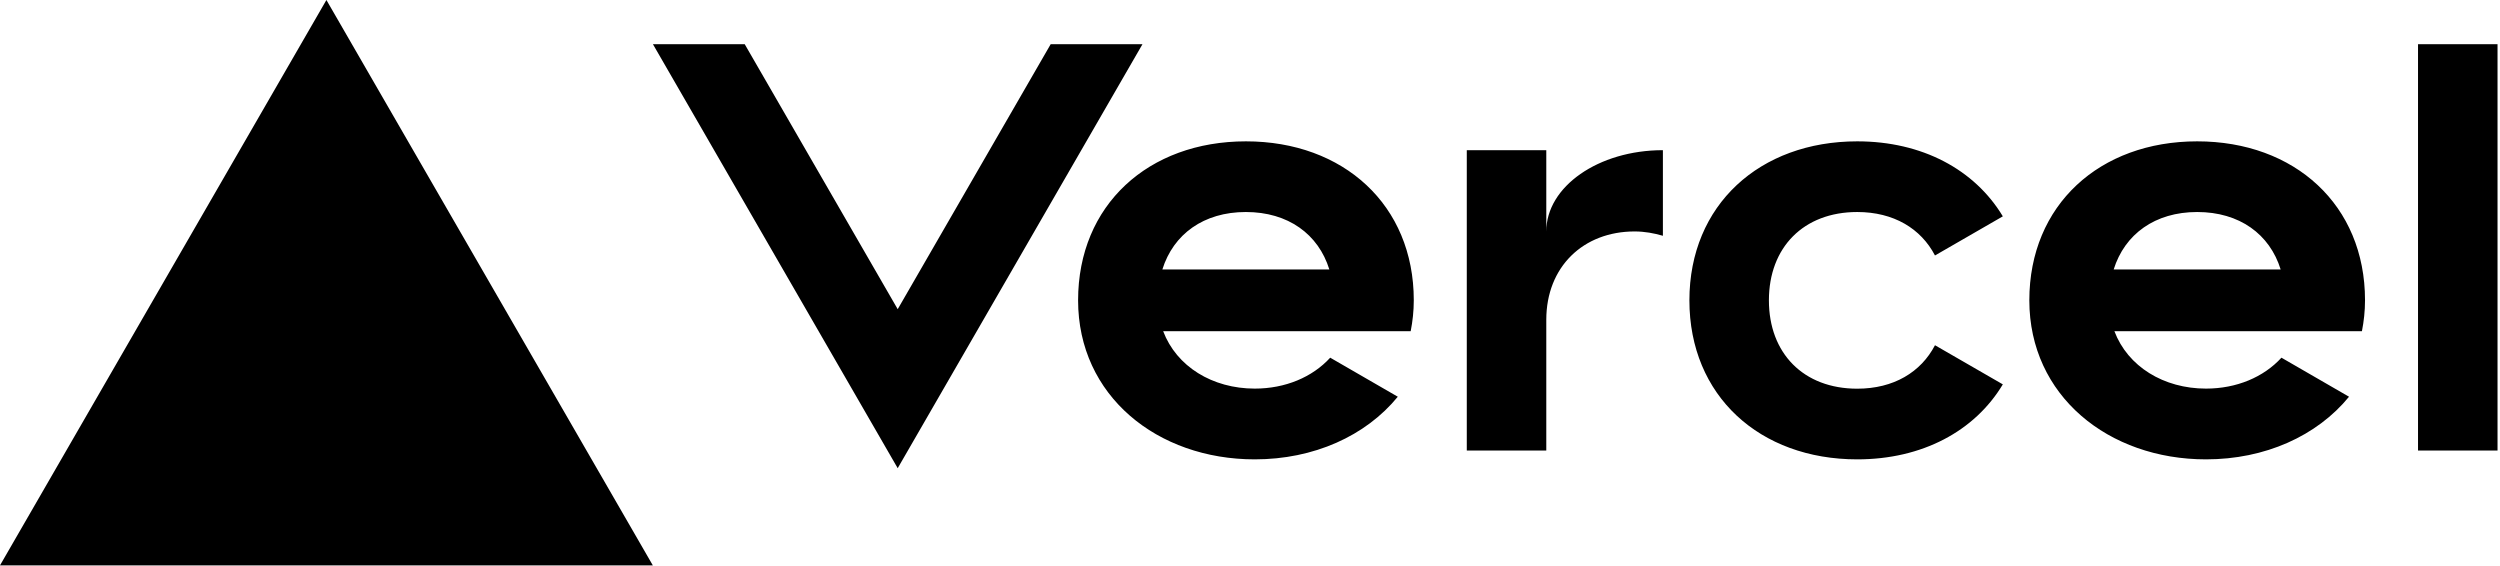
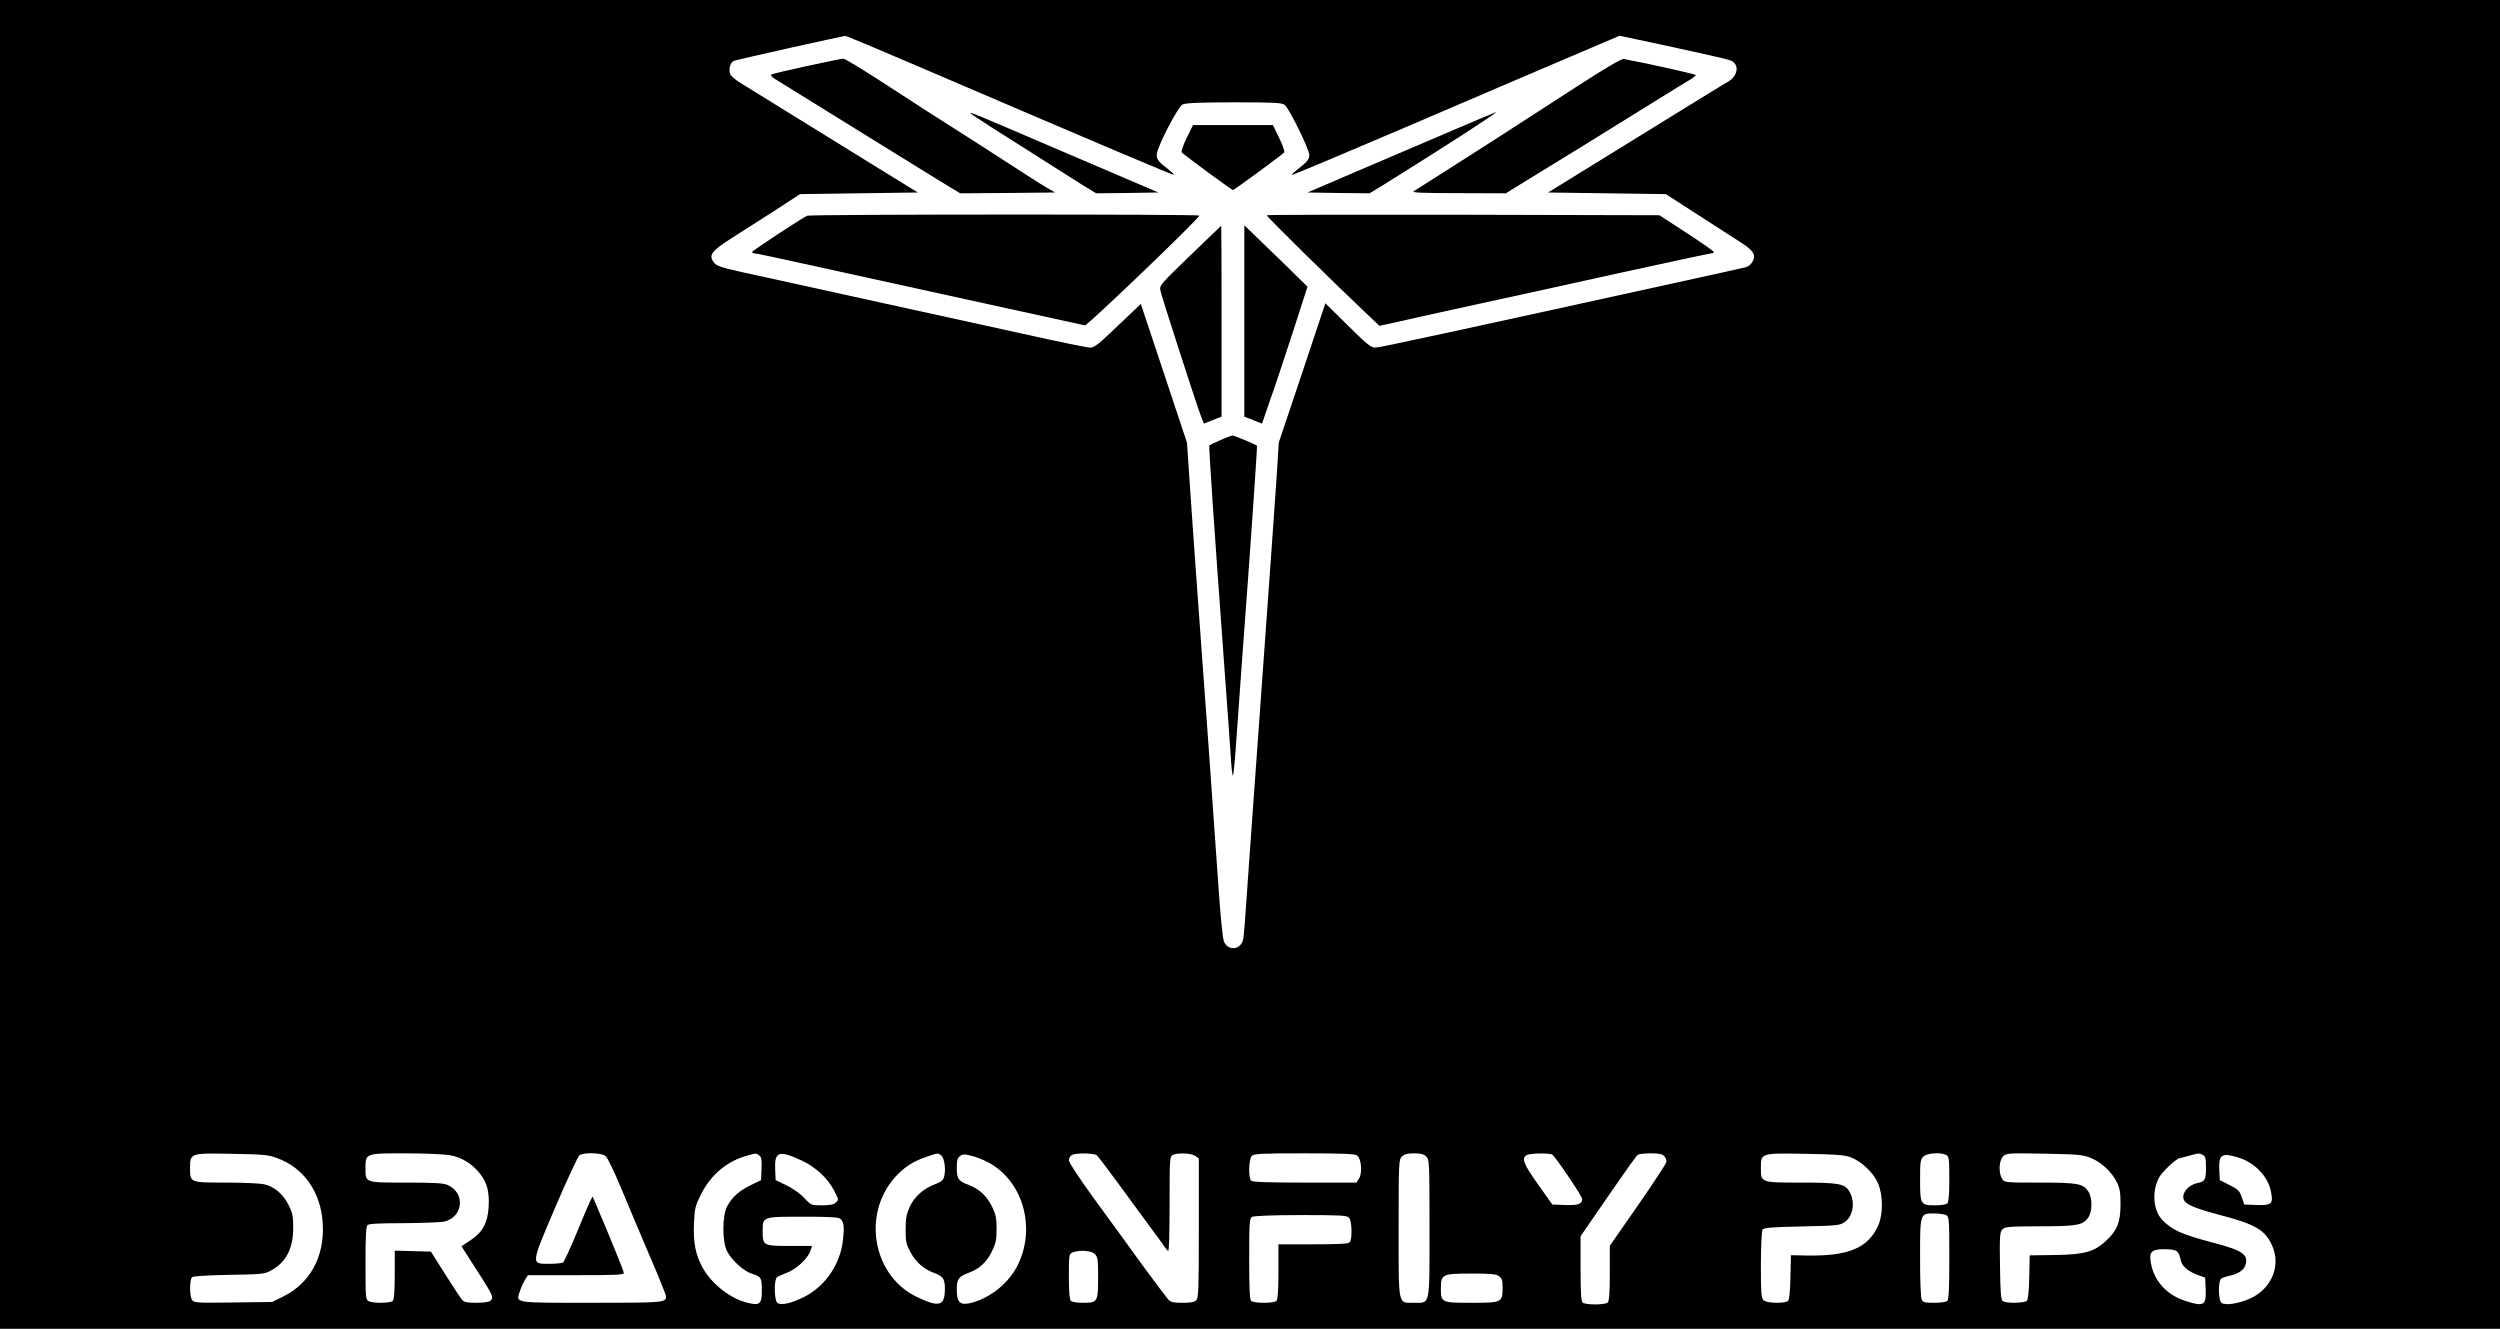
- <svg xmlns="http://www.w3.org/2000/svg" width="283" height="64" viewBox="0 0 283 64" fill="none">
-   <path d="M141.04 16c-11.04 0-19 7.2-19 18s8.96 18 20 18c6.67 0 12.55-2.64 16.19-7.09l-7.65-4.42c-2.02 2.21-5.09 3.5-8.54 3.5-4.79 0-8.86-2.5-10.37-6.5h28.02c.22-1.12.35-2.28.35-3.5 0-10.79-7.96-17.99-19-17.99zm-9.46 14.5c1.25-3.99 4.67-6.5 9.45-6.5 4.79 0 8.21 2.51 9.45 6.5h-18.9zM248.72 16c-11.04 0-19 7.2-19 18s8.96 18 20 18c6.67 0 12.55-2.64 16.19-7.09l-7.65-4.42c-2.02 2.21-5.09 3.5-8.54 3.5-4.79 0-8.86-2.5-10.37-6.5h28.02c.22-1.12.35-2.28.35-3.5 0-10.79-7.96-17.99-19-17.99zm-9.45 14.5c1.25-3.99 4.67-6.5 9.45-6.5 4.79 0 8.21 2.51 9.45 6.5h-18.9zM200.24 34c0 6 3.92 10 10 10 4.12 0 7.21-1.87 8.8-4.92l7.68 4.43c-3.18 5.3-9.14 8.49-16.48 8.49-11.05 0-19-7.2-19-18s7.96-18 19-18c7.34 0 13.29 3.19 16.48 8.49l-7.68 4.43c-1.59-3.05-4.68-4.92-8.8-4.92-6.07 0-10 4-10 10zm82.48-29v46h-9V5h9zM36.95 0L73.9 64H0L36.95 0zm92.38 5l-27.71 48L73.91 5H84.3l17.32 30 17.32-30h10.39zm58.91 12v9.69c-1-.29-2.06-.49-3.2-.49-5.81 0-10 4-10 10V51h-9V17h9v9.2c0-5.08 5.91-9.2 13.2-9.2z" fill="#000" />
+ <svg xmlns="http://www.w3.org/2000/svg" version="1.0" width="1539pt" height="818pt" viewBox="0 0 1539 818" preserveAspectRatio="xMidYMid meet">
+   <g transform="translate(0,818) scale(0.1,-0.1)" fill="#000000" stroke="none">
+     <path d="M0 4090 l0 -4090 7695 0 7695 0 0 4090 0 4090 -7695 0 -7695 0 0 -4090z m5618 3696 c1196 -513 1605 -686 1609 -682 2 2 -15 18 -39 37 -57 43 -68 58 -67 88 1 44 130 294 159 308 18 9 105 13 315 13 254 0 294 -2 314 -16 26 -19 151 -273 151 -308 0 -27 -13 -43 -68 -85 -24 -19 -41 -35 -39 -38 3 -2 319 131 703 295 385 165 837 359 1007 431 l307 131 328 -70 c180 -39 339 -75 355 -82 56 -22 48 -94 -15 -131 -24 -13 -155 -94 -293 -179 -137 -85 -377 -233 -533 -329 l-282 -174 362 -5 363 -5 200 -129 c110 -71 230 -148 267 -172 75 -48 91 -78 64 -119 -9 -14 -26 -27 -39 -30 -12 -3 -74 -17 -137 -31 -1706 -375 -2117 -464 -2144 -464 -26 0 -51 20 -169 137 l-138 136 -143 -429 -144 -429 -11 -180 c-7 -99 -27 -394 -46 -655 -19 -261 -46 -637 -60 -835 -14 -198 -34 -479 -45 -625 -11 -146 -26 -368 -35 -495 -8 -126 -18 -245 -21 -263 -11 -68 -91 -81 -119 -19 -9 21 -22 156 -39 407 -29 421 -81 1152 -126 1760 -16 223 -37 518 -46 655 l-17 250 -142 427 -142 427 -141 -134 c-118 -113 -145 -135 -171 -135 -17 0 -203 38 -413 85 -211 46 -662 145 -1003 220 -341 75 -678 149 -750 165 -99 22 -134 34 -147 50 -39 48 -22 73 109 156 59 37 178 113 263 168 l155 101 363 5 362 5 -287 177 c-159 98 -387 239 -508 314 -121 75 -251 155 -288 178 -42 25 -70 49 -73 64 -9 31 3 68 23 77 15 7 661 151 686 154 5 1 192 -77 415 -173z m-3913 -6735 c166 -59 272 -212 282 -406 11 -202 -79 -366 -245 -447 l-67 -33 -240 -3 c-219 -3 -240 -2 -252 14 -17 23 -17 128 0 142 7 6 101 12 227 14 196 3 219 5 255 25 95 50 140 135 140 264 0 75 -4 92 -30 144 -34 66 -87 111 -151 125 -21 5 -125 10 -231 10 -225 0 -223 -1 -223 90 0 92 1 92 260 87 189 -3 222 -6 275 -26z m1062 18 c76 -13 142 -54 190 -117 43 -56 56 -110 51 -203 -6 -98 -37 -155 -113 -205 l-54 -36 33 -52 c171 -265 168 -260 144 -284 -7 -7 -42 -12 -85 -12 -58 0 -76 4 -88 18 -9 10 -55 80 -104 157 l-88 140 -111 3 -112 3 0 -149 c0 -102 -4 -152 -12 -160 -15 -15 -122 -16 -149 -2 -18 10 -19 23 -19 233 0 160 3 226 12 235 9 9 72 12 218 12 113 1 225 5 250 9 122 24 138 179 24 227 -25 11 -89 14 -253 14 -255 0 -251 -2 -251 87 0 94 -2 93 243 93 116 0 239 -5 274 -11z m961 -6 c12 -10 55 -99 96 -198 41 -99 120 -286 175 -415 56 -129 101 -242 101 -250 0 -39 -11 -40 -456 -40 -487 0 -468 -3 -444 70 7 22 21 53 31 70 l19 30 295 0 c249 0 295 2 295 14 0 12 -71 186 -177 436 l-15 34 -13 -24 c-7 -14 -46 -104 -85 -200 -40 -96 -78 -178 -84 -182 -6 -4 -44 -8 -84 -8 -115 0 -116 -10 37 350 72 168 139 311 148 318 26 19 137 16 161 -5z m946 4 c14 -10 16 -25 14 -82 l-3 -70 -62 -30 c-72 -35 -116 -74 -146 -130 -32 -58 -32 -222 0 -280 29 -55 101 -119 149 -135 60 -19 64 -26 64 -100 0 -87 -11 -98 -83 -81 -106 23 -224 114 -281 216 -44 80 -59 155 -54 272 4 94 8 109 42 178 61 123 161 207 286 241 58 16 53 16 74 1z m263 -32 c85 -40 159 -109 197 -183 31 -61 30 -56 10 -76 -11 -11 -35 -16 -83 -16 -67 0 -67 0 -111 46 -25 27 -72 60 -110 78 l-65 31 -3 66 c-5 111 23 120 165 54z m857 32 c20 -15 30 -87 18 -131 -6 -22 -18 -32 -58 -47 -70 -26 -127 -78 -155 -141 -19 -43 -24 -70 -24 -138 0 -75 4 -91 30 -139 35 -64 83 -105 150 -129 55 -20 65 -40 61 -119 -5 -83 -44 -89 -172 -27 -269 129 -339 505 -136 735 54 61 111 99 191 126 79 27 73 26 95 10z m315 -57 c193 -123 263 -388 161 -608 -53 -115 -170 -212 -293 -243 -67 -16 -87 2 -87 81 0 67 10 81 74 105 65 24 110 65 143 133 23 48 28 70 28 137 0 67 -5 89 -28 137 -32 66 -81 111 -147 135 -60 22 -70 36 -70 104 0 47 4 61 21 73 18 13 28 12 84 -3 35 -10 86 -33 114 -51z m643 58 c8 -7 66 -83 128 -168 62 -85 150 -205 195 -266 45 -60 89 -120 96 -132 8 -12 17 -22 21 -22 5 0 8 130 8 290 0 276 1 290 19 300 30 15 113 12 139 -6 l22 -15 0 -429 c0 -376 -2 -430 -16 -444 -11 -12 -35 -16 -84 -16 -57 0 -73 4 -89 21 -10 11 -82 107 -159 212 -76 106 -210 289 -296 407 -91 125 -156 224 -156 237 0 12 8 27 18 32 24 15 135 13 154 -1z m1602 -1 c27 -20 34 -108 12 -142 l-16 -25 -318 0 c-234 0 -321 3 -330 12 -18 18 -15 133 4 152 13 14 57 16 323 16 240 0 311 -3 325 -13z m426 -7 c19 -19 20 -33 20 -438 0 -490 6 -462 -95 -462 -101 0 -95 -28 -95 462 0 405 1 419 20 438 15 15 33 20 75 20 42 0 60 -5 75 -20z m776 12 c20 -14 184 -256 184 -273 0 -31 -25 -40 -106 -37 l-78 3 -88 124 c-89 125 -103 161 -70 180 20 12 142 14 158 3z m689 -9 c9 -9 15 -26 13 -37 -3 -12 -82 -132 -176 -268 l-172 -247 0 -169 c0 -117 -4 -172 -12 -180 -16 -16 -140 -16 -156 0 -9 9 -12 69 -12 210 l0 198 98 142 c220 319 245 353 256 360 6 4 41 8 78 8 49 0 71 -4 83 -17z m1147 -7 c67 -25 140 -94 168 -158 33 -75 33 -193 2 -263 -63 -138 -182 -188 -437 -184 l-100 2 -3 -133 c-1 -78 -7 -139 -14 -147 -16 -19 -132 -17 -152 3 -14 13 -16 47 -16 217 0 111 5 209 10 217 8 12 50 16 242 20 223 5 234 6 265 28 53 37 65 128 26 190 -28 45 -66 52 -294 52 -251 0 -249 -1 -249 91 0 91 -1 91 275 86 186 -3 239 -7 277 -21z m589 14 c17 -10 19 -22 19 -148 0 -94 -4 -142 -12 -150 -7 -7 -39 -12 -74 -12 -91 0 -94 5 -94 156 0 111 2 126 20 144 22 22 106 28 141 10z m889 -18 c66 -26 130 -86 162 -151 18 -37 22 -63 22 -136 0 -110 -22 -163 -94 -228 -72 -65 -131 -80 -315 -83 l-150 -2 -3 -133 c-1 -77 -7 -138 -14 -146 -12 -15 -125 -18 -148 -3 -12 8 -16 45 -18 216 -3 183 -1 208 14 225 16 17 34 19 228 20 231 0 266 6 300 52 27 37 28 122 2 162 -32 49 -65 55 -300 55 -211 0 -215 0 -230 22 -24 34 -21 113 5 139 20 20 28 21 252 17 210 -4 237 -6 287 -26z m691 18 c16 -9 19 -22 19 -79 0 -75 -6 -85 -57 -95 -44 -10 -83 -49 -83 -84 0 -41 48 -64 228 -112 214 -56 275 -91 318 -185 58 -124 -1 -269 -135 -329 -72 -32 -154 -44 -176 -26 -19 16 -21 133 -2 148 6 5 28 13 47 17 54 11 90 33 101 63 25 67 -12 94 -197 142 -192 51 -248 75 -311 138 -57 58 -68 174 -23 261 17 35 108 120 128 121 4 1 30 7 57 15 63 17 62 17 86 5z m216 -15 c100 -30 183 -114 202 -206 17 -80 7 -90 -87 -87 l-76 3 -16 45 c-13 40 -22 48 -75 75 l-60 30 -3 63 c-4 95 14 107 115 77z m-1796 -355 c18 -10 19 -24 19 -263 0 -184 -3 -256 -12 -265 -7 -7 -40 -12 -80 -12 -56 0 -69 3 -78 19 -6 12 -10 113 -10 257 0 278 -1 274 87 274 30 0 63 -5 74 -10z m-3677 -16 c19 -19 22 -134 4 -152 -9 -9 -73 -12 -225 -12 l-213 0 0 -168 c0 -117 -4 -172 -12 -180 -16 -16 -140 -16 -156 0 -9 9 -12 80 -12 260 0 225 2 248 18 257 10 6 126 11 299 11 243 0 284 -2 297 -16z m-3132 -6 c23 -19 27 -49 17 -133 -16 -148 -109 -284 -239 -349 -80 -40 -144 -54 -165 -36 -19 16 -21 143 -2 157 6 5 34 18 61 28 57 21 128 86 144 133 l11 32 -138 0 c-163 0 -166 2 -166 92 0 89 -2 88 250 88 154 0 215 -3 227 -12z m8231 -203 c8 -7 18 -30 21 -50 8 -40 43 -71 109 -95 l42 -15 3 -69 c4 -102 -9 -111 -120 -76 -117 36 -196 121 -217 234 -13 69 3 86 84 86 42 0 68 -5 78 -15z m-6663 -15 c18 -18 20 -33 20 -144 0 -151 -3 -156 -94 -156 -35 0 -67 5 -74 12 -8 8 -12 56 -12 150 0 134 1 139 23 148 42 17 115 12 137 -10z m2488 -136 c18 -13 22 -25 22 -71 0 -91 -4 -93 -191 -93 -187 0 -189 1 -189 90 0 86 9 90 190 90 116 0 150 -3 168 -16z" />
+     <path d="M4965 7773 c-115 -25 -214 -48 -218 -53 -5 -4 7 -16 25 -27 18 -11 119 -73 223 -138 105 -65 267 -165 360 -223 94 -58 217 -134 275 -170 58 -36 145 -89 193 -119 l88 -53 292 2 292 3 -50 29 c-27 16 -79 48 -115 72 -159 103 -562 362 -630 404 -41 26 -169 109 -284 184 -116 75 -217 136 -225 135 -9 0 -110 -21 -226 -46z" />
+     <path d="M9705 7646 c-148 -96 -322 -208 -385 -249 -146 -95 -195 -125 -417 -267 -100 -63 -190 -120 -200 -127 -14 -9 45 -12 274 -12 l293 -1 152 94 c162 98 448 275 763 471 105 65 205 127 223 137 17 11 32 23 32 26 0 5 -327 78 -445 99 -13 2 -116 -58 -290 -171z" />
+     <path d="M5975 7482 c6 -6 69 -47 140 -93 72 -45 204 -129 295 -187 91 -58 204 -129 251 -159 l87 -53 191 2 192 3 -208 89 c-114 49 -354 152 -533 228 -379 163 -428 183 -415 170z" />
+     <path d="M8890 7355 c-173 -74 -433 -185 -578 -247 l-263 -113 191 -3 191 -2 87 53 c376 234 707 448 692 447 -3 0 -147 -61 -320 -135z" />
+     <path d="M7305 7330 c-24 -49 -35 -83 -30 -89 29 -26 308 -231 315 -231 7 0 291 208 315 231 5 6 -6 39 -30 89 l-39 80 -246 0 -246 0 -39 -80z" />
+     <path d="M4969 6852 c-35 -16 -339 -216 -339 -223 0 -5 7 -9 15 -9 8 0 106 -20 218 -45 516 -113 1803 -396 1816 -398 15 -2 710 664 704 676 -5 9 -2392 8 -2414 -1z" />
+     <path d="M7798 6855 c-4 -5 414 -417 641 -631 l53 -50 167 37 c91 21 301 67 466 103 165 36 546 119 847 186 300 66 553 120 562 120 9 0 16 4 16 9 0 5 -75 57 -167 117 l-168 109 -1206 3 c-663 1 -1208 0 -1211 -3z" />
+     <path d="M7326 6606 c-187 -180 -189 -183 -182 -217 7 -35 214 -676 247 -765 l20 -52 54 22 55 21 0 588 c0 323 -1 587 -2 587 -2 -1 -88 -83 -192 -184z" />
+     <path d="M7660 6204 l0 -589 54 -21 55 -22 47 137 c27 75 90 264 141 421 l92 285 -117 115 c-65 63 -152 148 -195 189 l-77 74 0 -589z" />
+     <path d="M7513 5471 c-35 -15 -65 -30 -68 -33 -5 -5 27 -472 95 -1403 17 -225 33 -459 37 -518 3 -59 9 -110 13 -112 3 -2 14 110 23 248 10 139 26 371 37 517 43 569 91 1263 88 1266 -9 8 -141 64 -151 63 -7 -1 -40 -13 -74 -28z" />
+   </g>
</svg>
